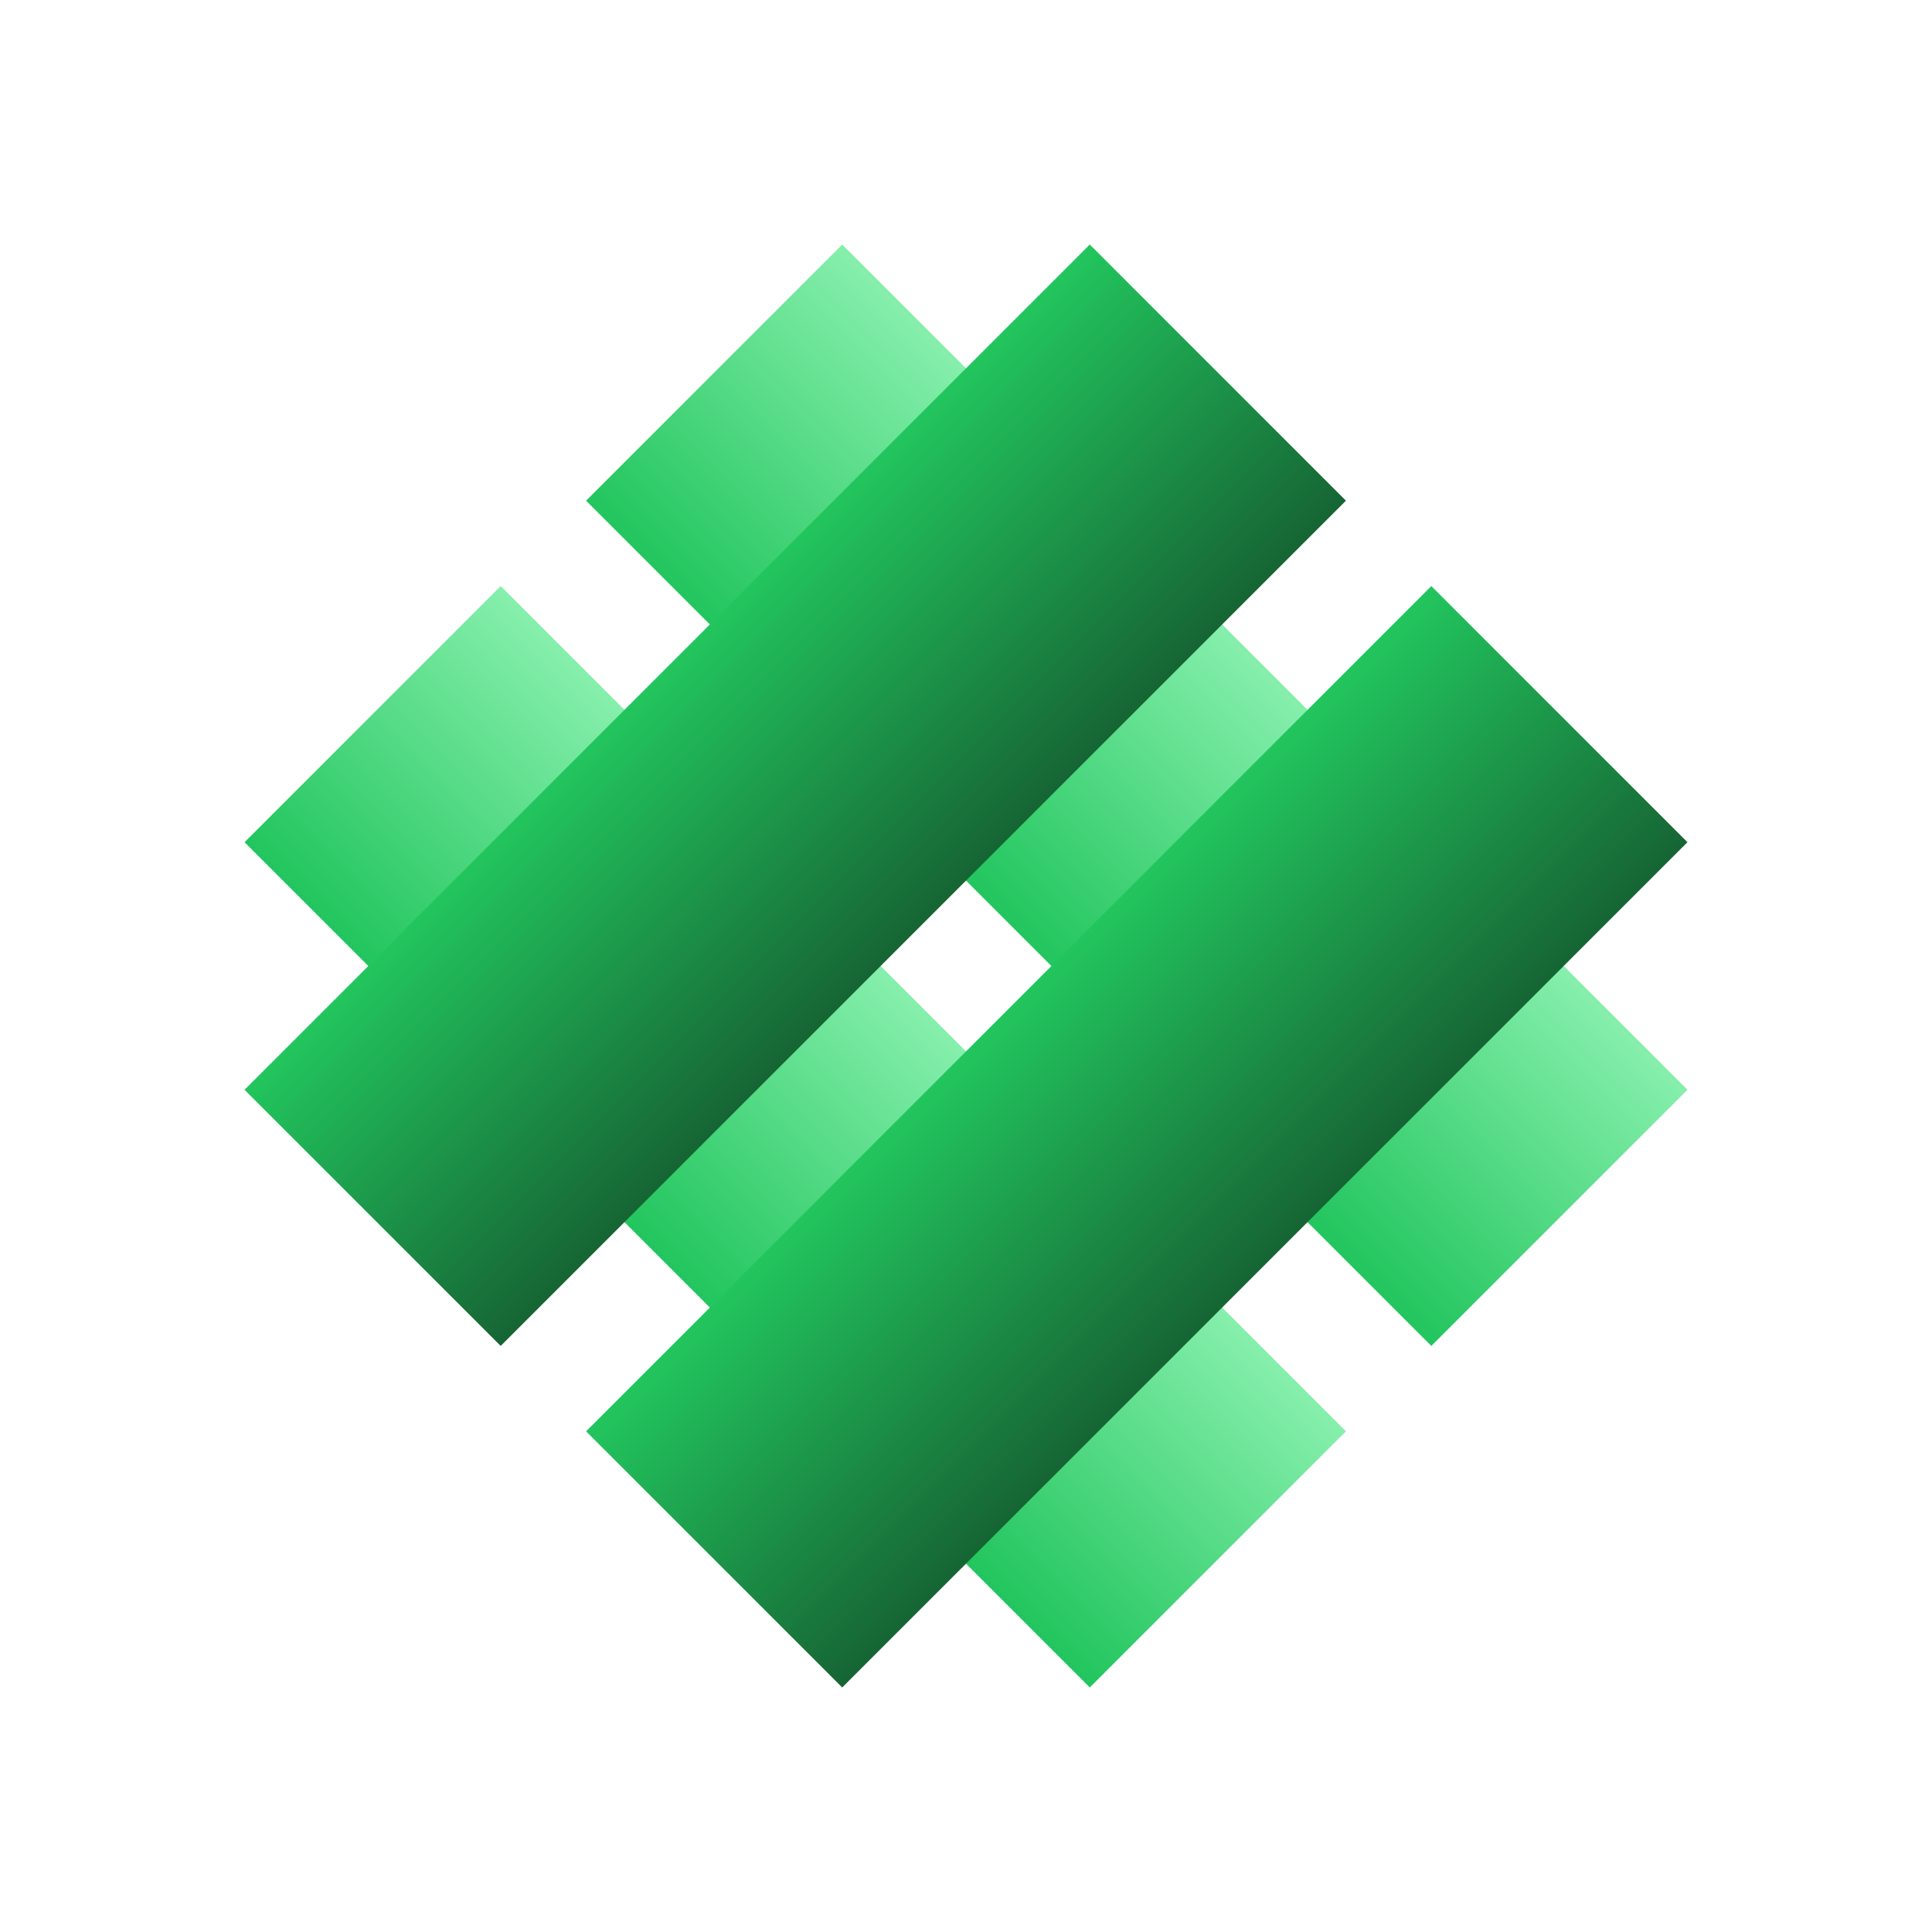
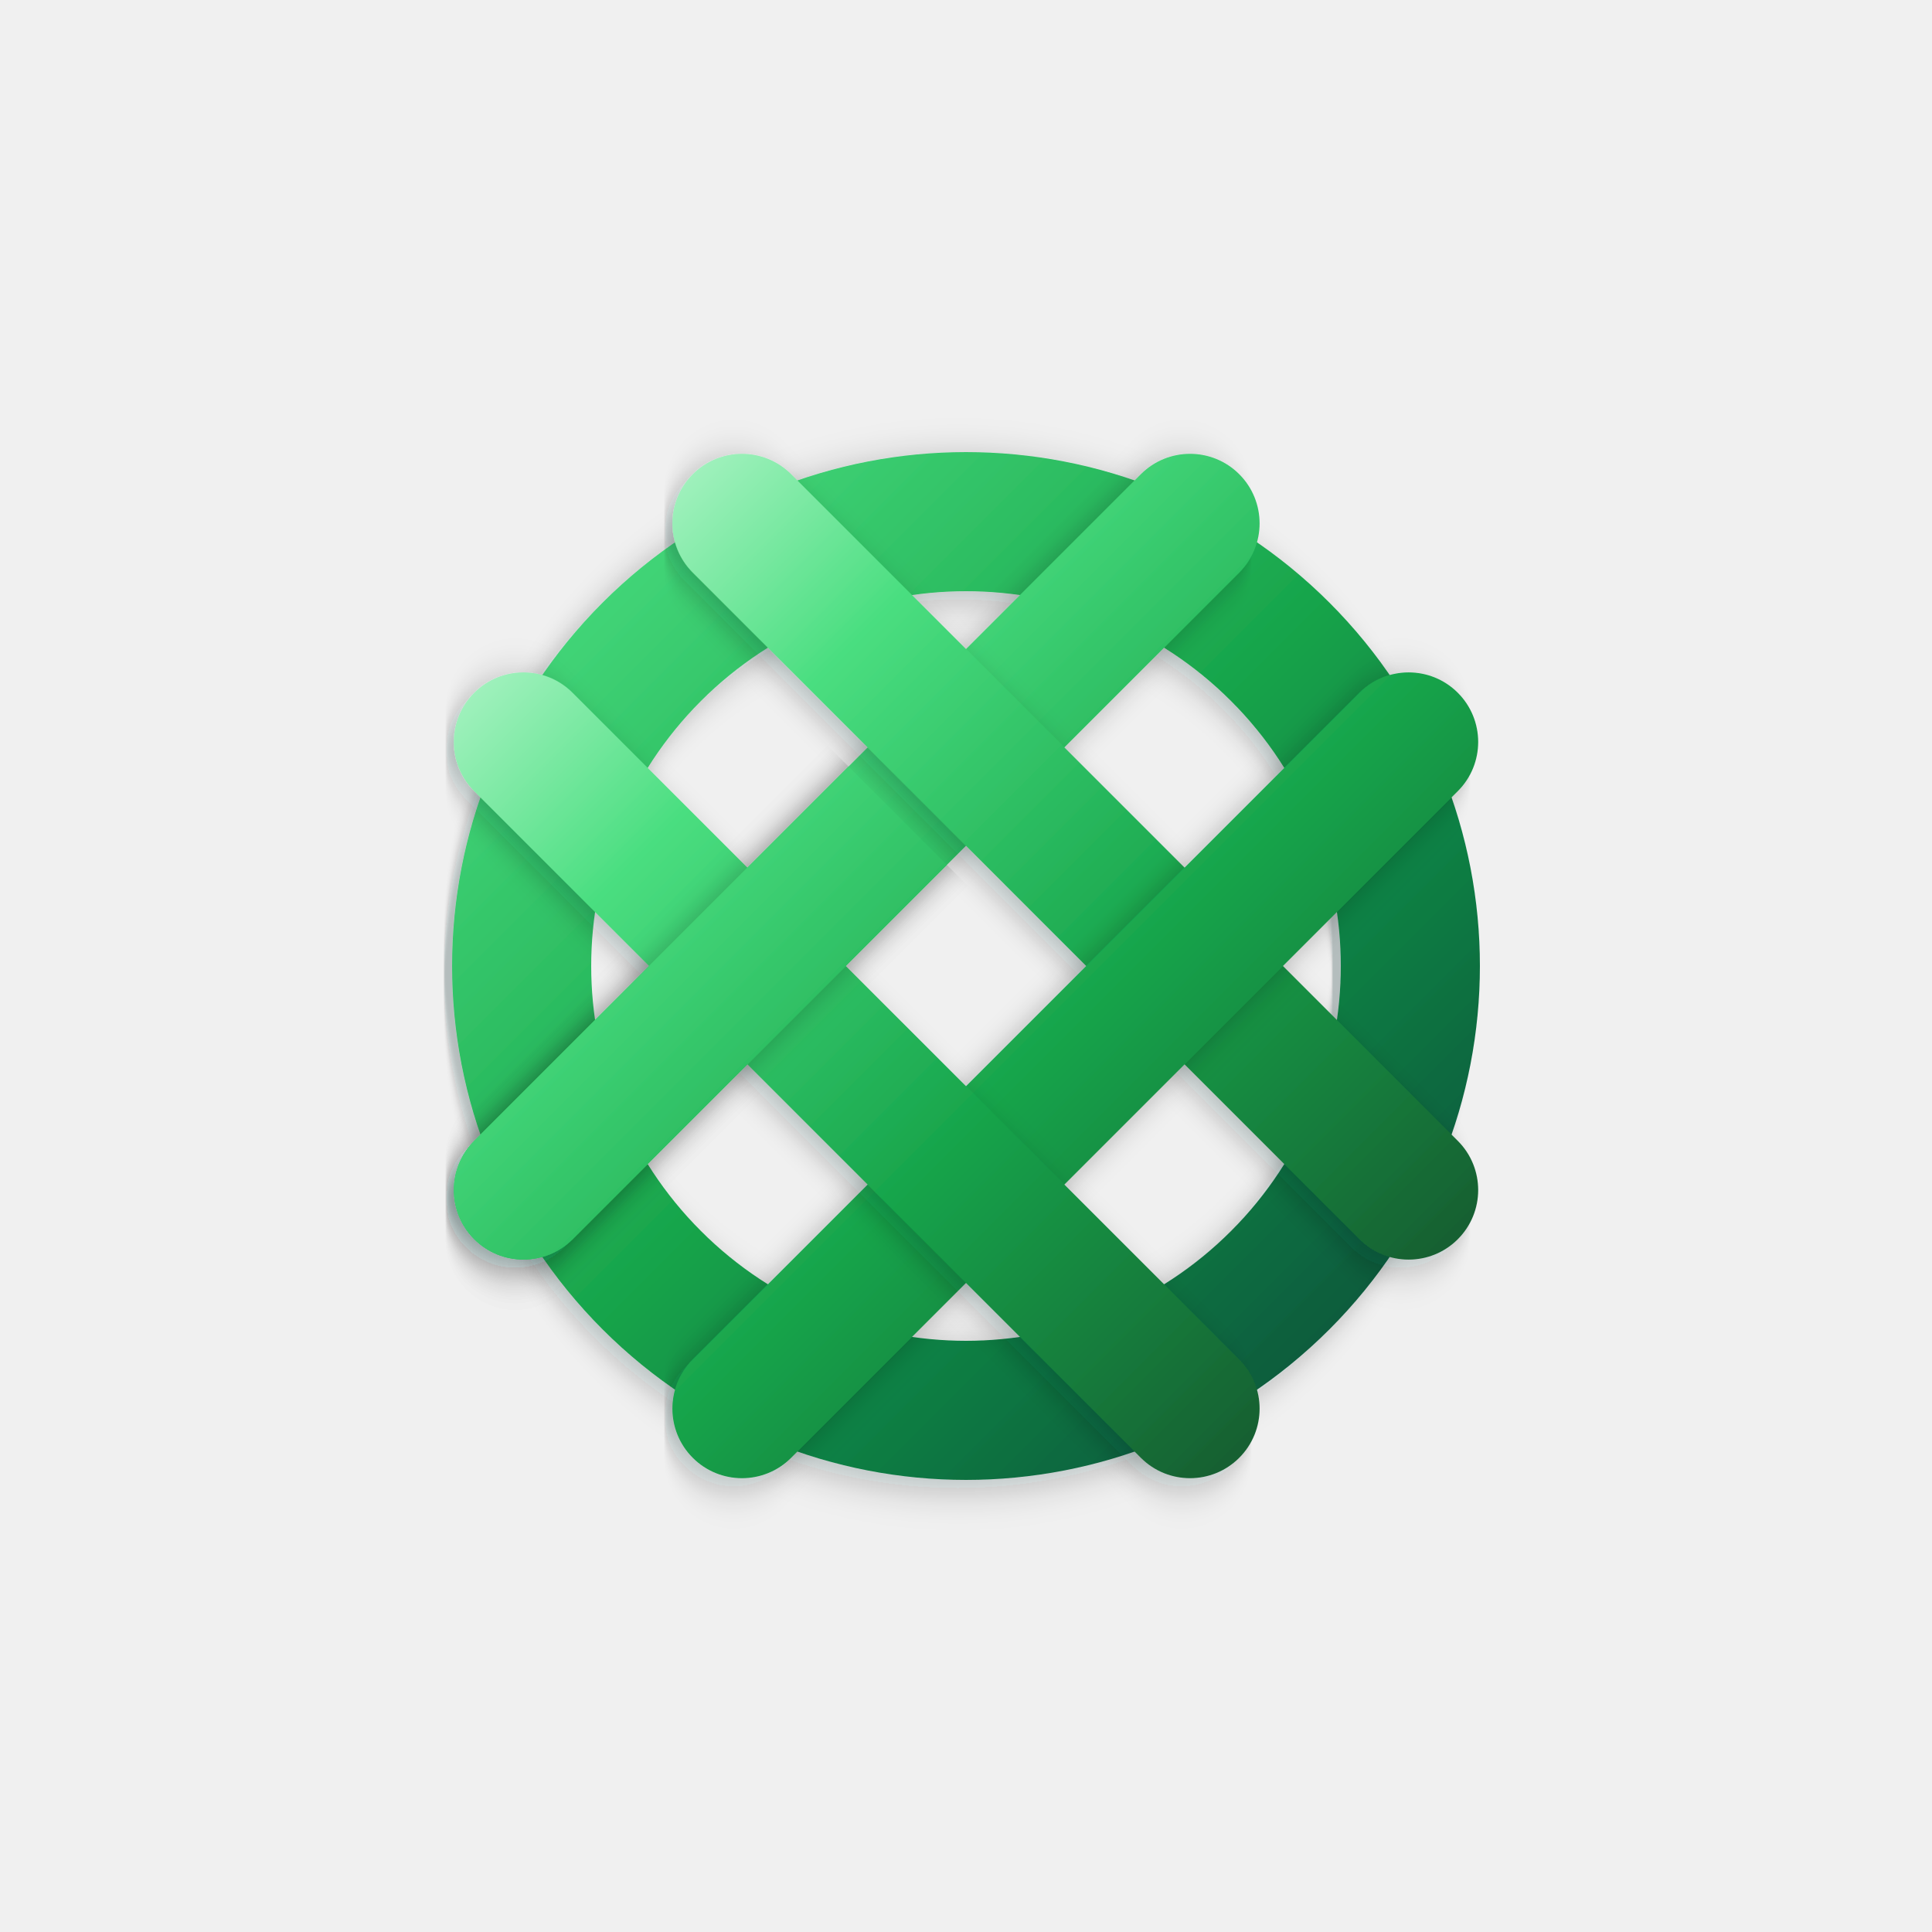
- <svg xmlns="http://www.w3.org/2000/svg" viewBox="0 0 32 32" width="512" height="512">
+ <svg xmlns="http://www.w3.org/2000/svg" viewBox="0 0 500 500">
  <defs>
-     <linearGradient id="gb1" gradientUnits="userSpaceOnUse" x1="16" y1="9" x2="16" y2="15">
-       <stop offset="0%" stop-color="#86efac" />
-       <stop offset="100%" stop-color="#22c55e" />
+     <linearGradient id="grad-bands" gradientUnits="userSpaceOnUse" x1="-160" y1="0" x2="160" y2="0">
+       <stop offset="0%" stop-color="#bbf7d0" />
+       <stop offset="25%" stop-color="#4ade80" />
+       <stop offset="60%" stop-color="#16a34a" />
+       <stop offset="100%" stop-color="#14532d" />
    </linearGradient>
-     <linearGradient id="gb2" gradientUnits="userSpaceOnUse" x1="16" y1="17" x2="16" y2="23">
-       <stop offset="0%" stop-color="#86efac" />
-       <stop offset="100%" stop-color="#22c55e" />
+     <linearGradient id="grad-ring" gradientUnits="userSpaceOnUse" x1="-160" y1="0" x2="160" y2="0">
+       <stop offset="0%" stop-color="#4ade80" />
+       <stop offset="50%" stop-color="#16a34a" />
+       <stop offset="100%" stop-color="#064e3b" />
    </linearGradient>
-     <linearGradient id="ga1" gradientUnits="userSpaceOnUse" x1="9" y1="16" x2="15" y2="16">
-       <stop offset="0%" stop-color="#22c55e" />
-       <stop offset="100%" stop-color="#166534" />
-     </linearGradient>
-     <linearGradient id="ga2" gradientUnits="userSpaceOnUse" x1="17" y1="16" x2="23" y2="16">
-       <stop offset="0%" stop-color="#22c55e" />
-       <stop offset="100%" stop-color="#166534" />
-     </linearGradient>
-     <clipPath id="cb1" clipPathUnits="userSpaceOnUse">
-       <path fill-rule="evenodd" d="M1,9H31V15H1Z M9,9H15V15H9Z" />
+     <filter id="shadow" x="-30%" y="-30%" width="160%" height="160%">
+       <feDropShadow dx="0" dy="3" stdDeviation="3.5" flood-color="#0f172a" flood-opacity="0.25" />
+     </filter>
+     <clipPath id="clip-bottom-left">
+       <rect x="-80" y="-15" width="80" height="180" />
    </clipPath>
-     <clipPath id="cb2" clipPathUnits="userSpaceOnUse">
-       <path fill-rule="evenodd" d="M1,17H31V23H1Z M17,17H23V23H17Z" />
-     </clipPath>
-     <clipPath id="ca1" clipPathUnits="userSpaceOnUse">
-       <path fill-rule="evenodd" d="M9,1H15V31H9Z M9,17H15V23H9Z" />
-     </clipPath>
-     <clipPath id="ca2" clipPathUnits="userSpaceOnUse">
-       <path fill-rule="evenodd" d="M17,1H23V31H17Z M17,9H23V15H17Z" />
-     </clipPath>
-     <clipPath id="cd">
-       <polygon points="16,2 30,16 16,30 2,16" />
-     </clipPath>
+     <rect id="v1" x="-58" y="-140" width="36" height="280" rx="18" />
+     <rect id="v2" x="22" y="-140" width="36" height="280" rx="18" />
+     <rect id="h1" x="-140" y="-58" width="280" height="36" rx="18" />
+     <rect id="h2" x="-140" y="22" width="280" height="36" rx="18" />
  </defs>
-   <rect width="32" height="32" fill="white" />
-   <g clip-path="url(#cd)">
-     <g transform="rotate(45,16,16)">
-       <rect x="1" y="9" width="30" height="6" fill="url(#gb1)" clip-path="url(#cb1)" />
-       <rect x="1" y="17" width="30" height="6" fill="url(#gb2)" clip-path="url(#cb2)" />
-       <rect x="9" y="1" width="6" height="30" fill="url(#ga1)" clip-path="url(#ca1)" />
-       <rect x="17" y="1" width="6" height="30" fill="url(#ga2)" clip-path="url(#ca2)" />
+   <g transform="translate(250 250) rotate(45)">
+     <circle cx="0" cy="0" r="115" stroke-width="36" fill="none" stroke="url(#grad-ring)" filter="url(#shadow)" />
+     <use href="#v1" fill="url(#grad-bands)" filter="url(#shadow)" />
+     <use href="#h1" fill="url(#grad-bands)" filter="url(#shadow)" />
+     <use href="#v2" fill="url(#grad-bands)" filter="url(#shadow)" />
+     <use href="#h2" fill="url(#grad-bands)" filter="url(#shadow)" />
+     <g clip-path="url(#clip-bottom-left)">
+       <use href="#v1" fill="url(#grad-bands)" filter="url(#shadow)" />
    </g>
  </g>
</svg>
